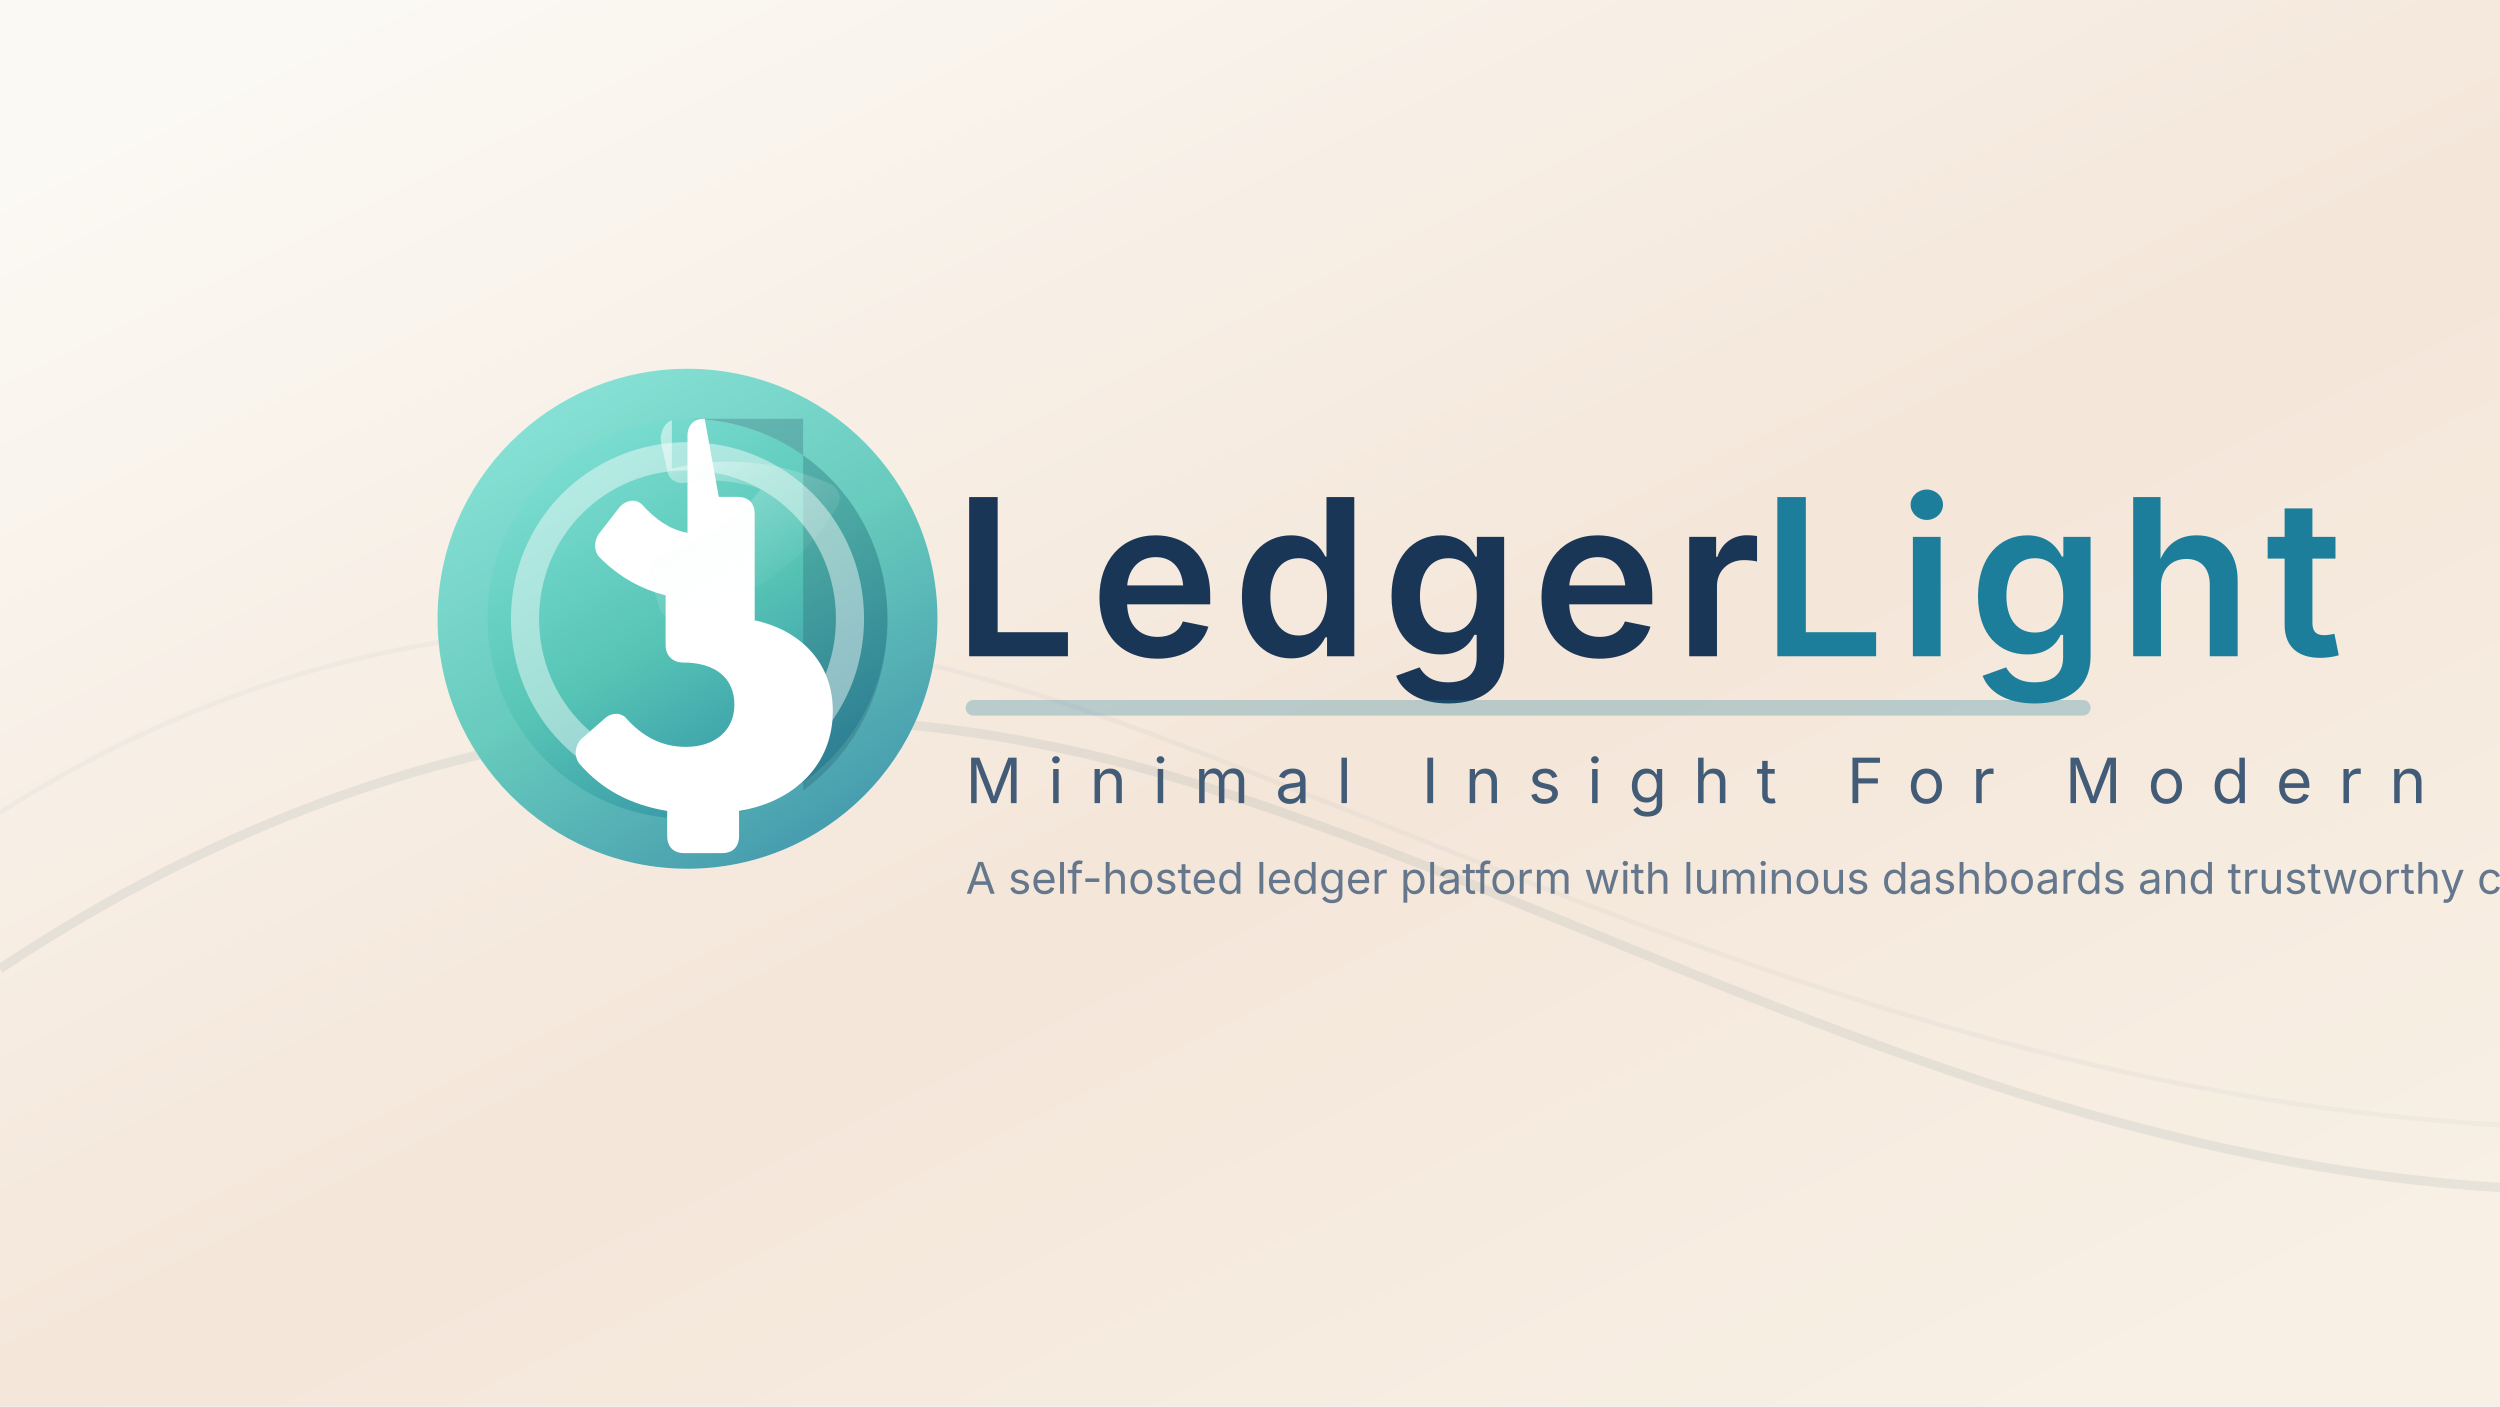
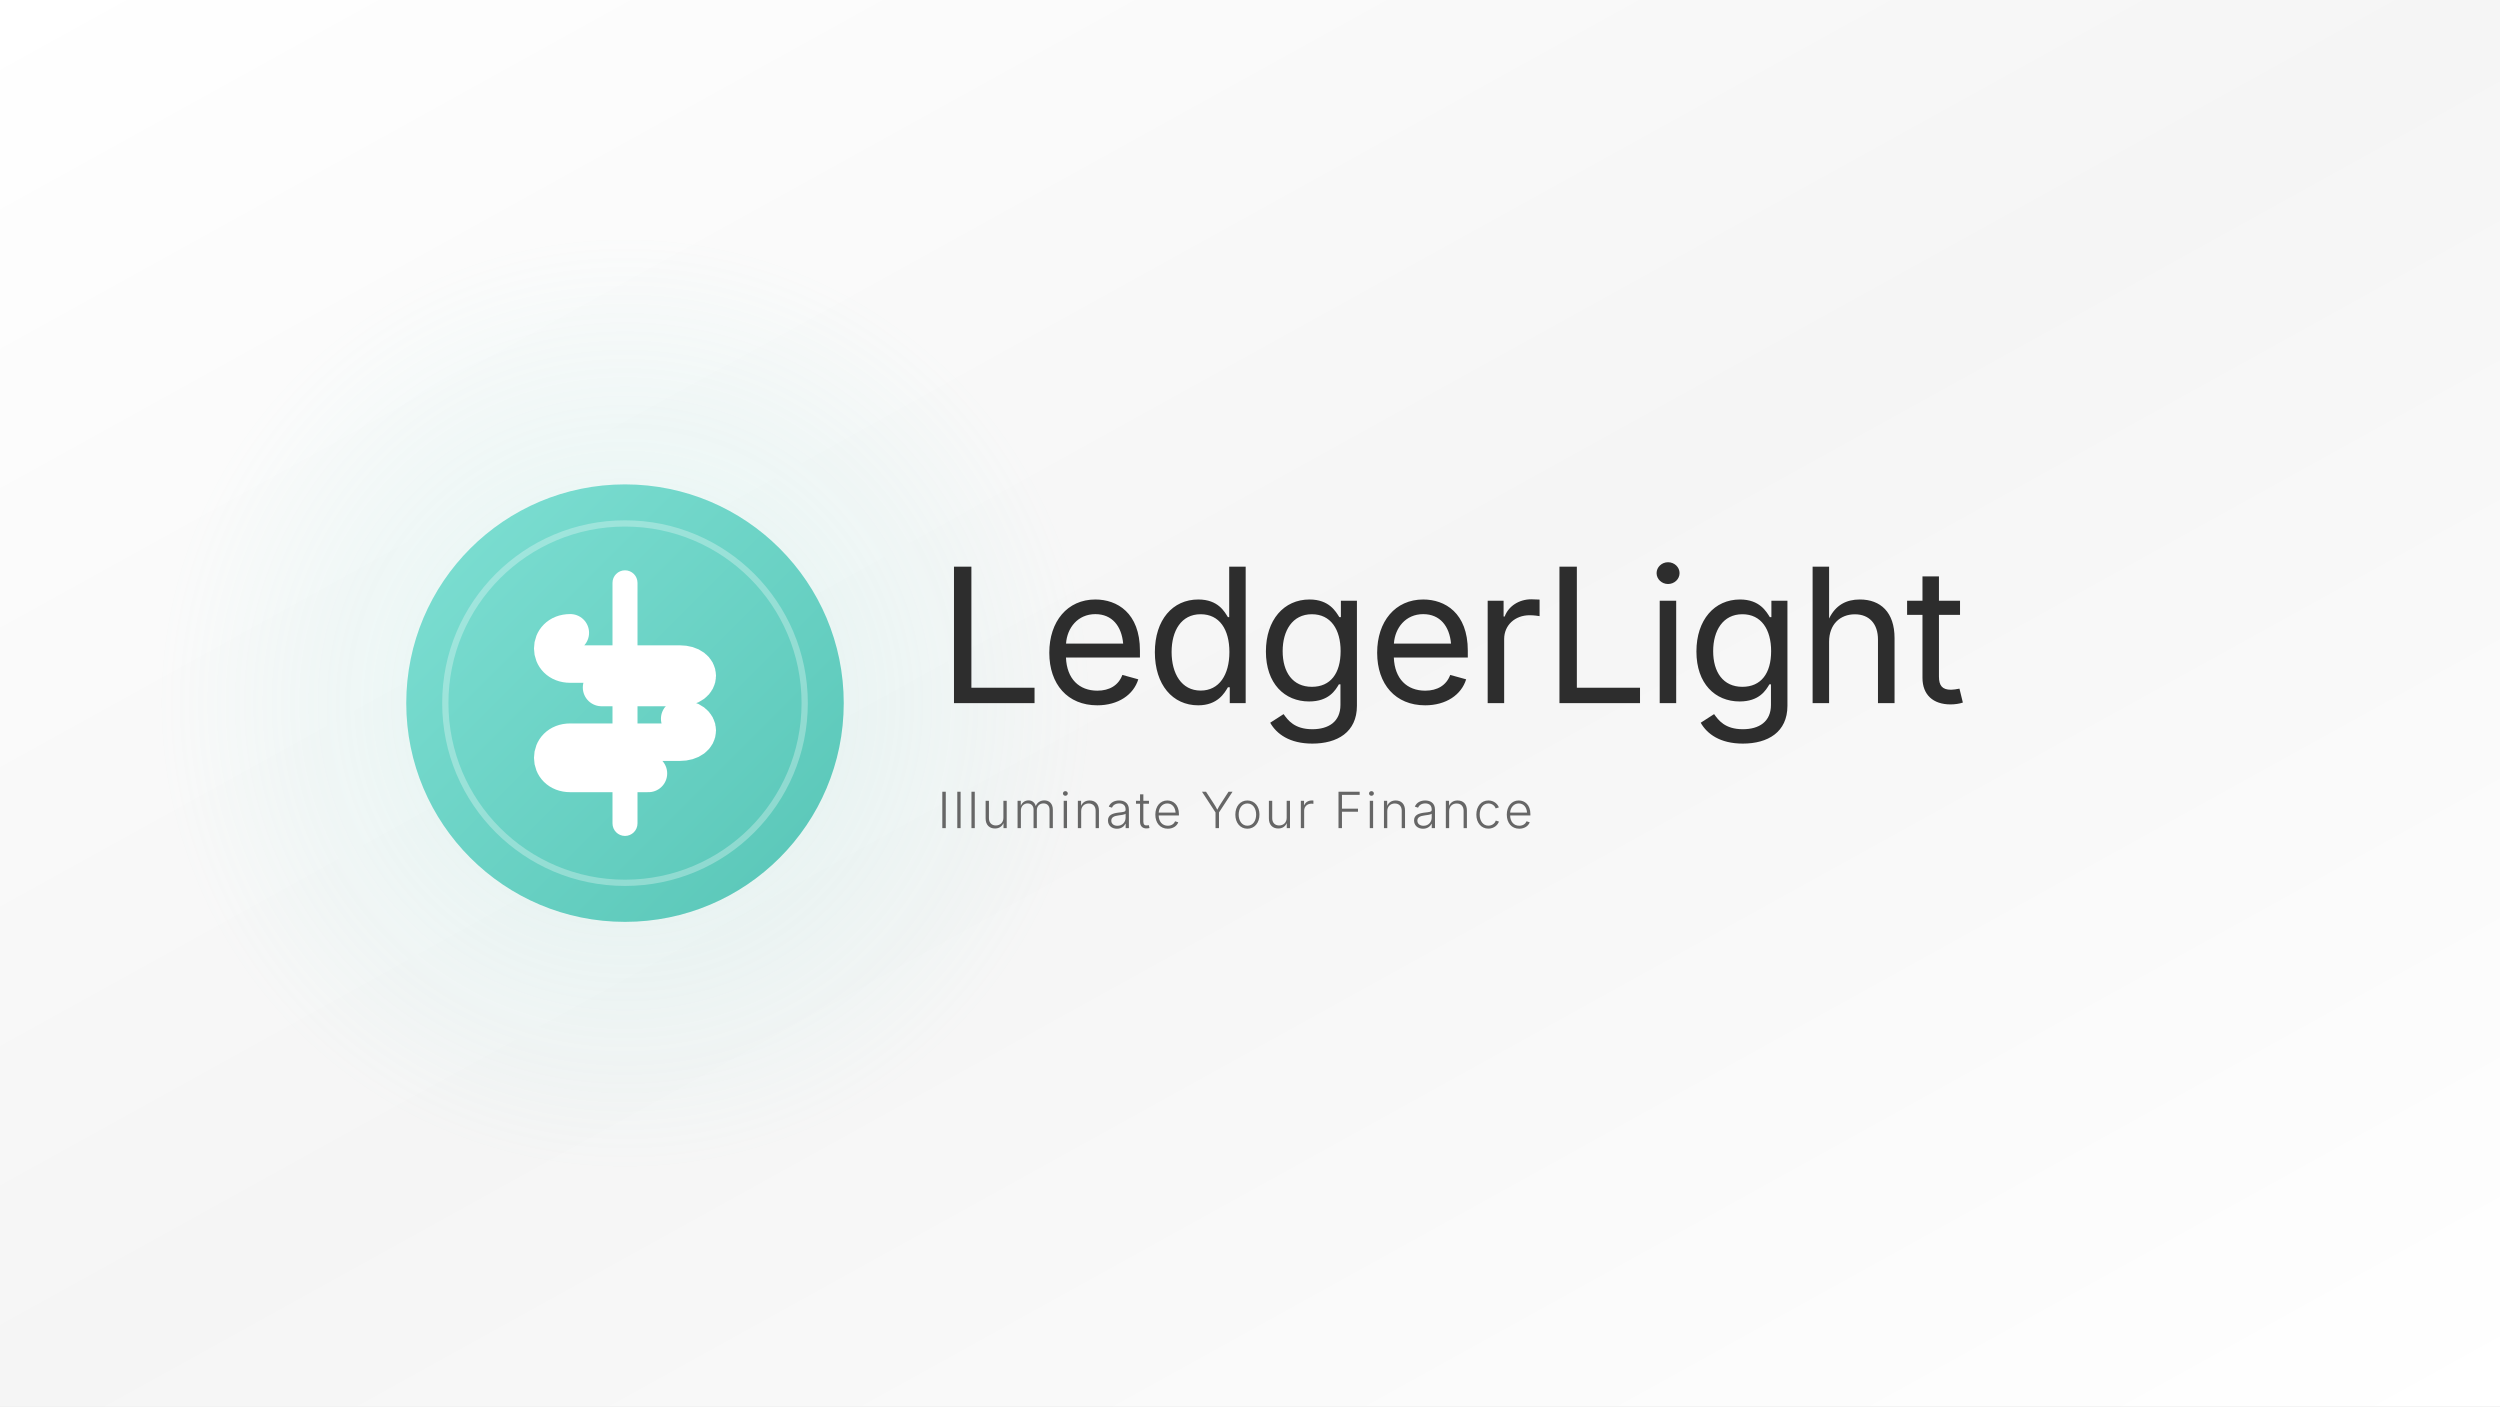
<svg xmlns="http://www.w3.org/2000/svg" width="1600" height="900" viewBox="0 0 1600 900" role="img" aria-labelledby="title">
  <defs>
-     <linearGradient id="bannerLightBackground" x1="10%" y1="4%" x2="90%" y2="94%">
-       <stop offset="0%" stop-color="#FBF9F4" />
-       <stop offset="55%" stop-color="#F4E6D9" />
-       <stop offset="100%" stop-color="#F8F0E5" />
+     <linearGradient id="bannerBgLight" x1="0%" y1="0%" x2="100%" y2="100%">
+       <stop offset="0%" stop-color="#ffffff" />
+       <stop offset="50%" stop-color="#f5f5f5" />
+       <stop offset="100%" stop-color="#ffffff" />
    </linearGradient>
-     <linearGradient id="bannerLightCoin" x1="20%" y1="0%" x2="80%" y2="100%">
+     <linearGradient id="coinBannerLight" x1="0%" y1="0%" x2="100%" y2="100%">
      <stop offset="0%" stop-color="#7FE0D4" />
-       <stop offset="50%" stop-color="#57C5B6" />
-       <stop offset="100%" stop-color="#2D8AA2" />
+       <stop offset="100%" stop-color="#57C5B6" />
    </linearGradient>
-     <linearGradient id="bannerLightHighlight" x1="35%" y1="0%" x2="85%" y2="80%">
-       <stop offset="0%" stop-color="#FFFFFF" stop-opacity="0.85" />
-       <stop offset="40%" stop-color="#F1FBF8" stop-opacity="0.35" />
-       <stop offset="100%" stop-color="#F1FBF8" stop-opacity="0" />
-     </linearGradient>
+     <radialGradient id="glowLight">
+       <stop offset="0%" stop-color="rgba(127,224,212,0.2)" />
+       <stop offset="100%" stop-color="rgba(127,224,212,0)" />
+     </radialGradient>
  </defs>
-   <rect width="1600" height="900" fill="url(#bannerLightBackground)" />
-   <g opacity="0.35">
-     <path d="M0 620c240-160 500-200 760-120s520 240 840 260" fill="none" stroke="rgba(44,88,110,0.25)" stroke-width="6" />
-     <path d="M0 520c220-140 460-150 710-60s540 240 890 260" fill="none" stroke="rgba(44,88,110,0.12)" stroke-width="3" />
+   <rect width="1600" height="900" fill="url(#bannerBgLight)" />
+   <circle cx="400" cy="450" r="300" fill="url(#glowLight)" />
+   <g transform="translate(250, 300)">
+     <circle cx="150" cy="150" r="140" fill="url(#coinBannerLight)" />
+     <circle cx="150" cy="150" r="115" fill="none" stroke="rgba(255,255,255,0.3)" stroke-width="4" />
+     <g transform="translate(150, 150)">
+       <rect x="-8" y="-85" width="16" height="170" rx="8" fill="white" />
+       <path d="M -35 -45 C -50 -45 -50 -25 -35 -25 L 35 -25 C 50 -25 50 -10 35 -10 L -15 -10" fill="none" stroke="white" stroke-width="24" stroke-linecap="round" />
+       <path d="M 35 10 C 50 10 50 25 35 25 L -35 25 C -50 25 -50 45 -35 45 L 15 45" fill="none" stroke="white" stroke-width="24" stroke-linecap="round" />
+     </g>
  </g>
-   <g transform="translate(280 236)">
-     <circle cx="160" cy="160" r="160" fill="#FFFFFF" opacity="0.95" />
-     <circle cx="160" cy="160" r="160" fill="url(#bannerLightCoin)" opacity="0.9" />
-     <path d="M160 32c71 0 128 57 128 128s-57 128-128 128S32 231 32 160 89 32 160 32z" fill="url(#bannerLightCoin)" />
-     <path d="M160 32c71 0 128 57 128 128 0 45-20 85-54 110V32z" fill="#1C3F58" opacity="0.23" />
-     <path d="M160 56c58 0 104 46 104 104s-46 104-104 104-104-46-104-104 46-104 104-104z" fill="none" stroke="rgba(255,255,255,0.45)" stroke-width="18" />
-     <path d="M180 82h12c7 0 11 4 11 11v68c28 6 50 26 50 58 0 34-24 58-60 64v16c0 7-4 11-11 11h-24c-7 0-11-4-11-11v-16c-24-4-42-14-56-30-4-5-3-12 1-16l16-14c4-3 10-3 13 1 10 11 22 18 38 18 18 0 31-10 31-27s-12-27-33-27c-6 0-11-4-11-11v-32c-16-4-30-12-42-24-4-4-4-10-1-15l14-18c4-4 10-5 14-1 9 10 18 16 29 18v-62c0-7 4-11 11-11z" fill="#FFFFFF" />
-     <path d="M150 64c32-8 66-6 102 10 5 3 7 9 4 14-20 34-52 58-100 72-6 2-12-1-14-7l-6-20c-2-6 1-12 7-14 28-10 50-24 64-42-15-5-31-7-48-4-6 1-11-2-12-8l-4-18c-1-7 3-13 7-14z" fill="url(#bannerLightHighlight)" opacity="0.6" />
-   </g>
-   <g transform="translate(610 300)">
-     <text x="0" y="120" font-family="'Inter','SF Pro Display','Poppins',sans-serif" font-size="140" font-weight="600" letter-spacing="0.06em" fill="#1A3656">Ledger<tspan fill="#1D7E9B">Light</tspan>
-     </text>
-     <rect x="8" y="148" width="720" height="10" rx="5" fill="rgba(29,126,155,0.28)" />
-     <text x="8" y="214" font-family="'Inter','SF Pro Display','Poppins',sans-serif" font-size="40" letter-spacing="0.42em" fill="#425C78" style="text-transform:uppercase;">Minimal Insight For Modern Finance</text>
-     <text x="8" y="272" font-family="'Inter','Segoe UI',sans-serif" font-size="28" fill="#556A84" opacity="0.9">
-       A self-hosted ledger platform with luminous dashboards and trustworthy controls.
-     </text>
+   <g transform="translate(600, 450)">
+     <text x="0" y="0" font-family="'Inter', 'SF Pro Display', 'Segoe UI', system-ui, sans-serif" font-size="120" font-weight="400" letter-spacing="-0.02em" fill="#2d2d2d">LedgerLight</text>
+     <text x="0" y="80" font-family="'Inter', 'SF Pro Display', 'Segoe UI', system-ui, sans-serif" font-size="32" font-weight="300" letter-spacing="0.05em" fill="#666666">Illuminate Your Finance</text>
  </g>
</svg>
